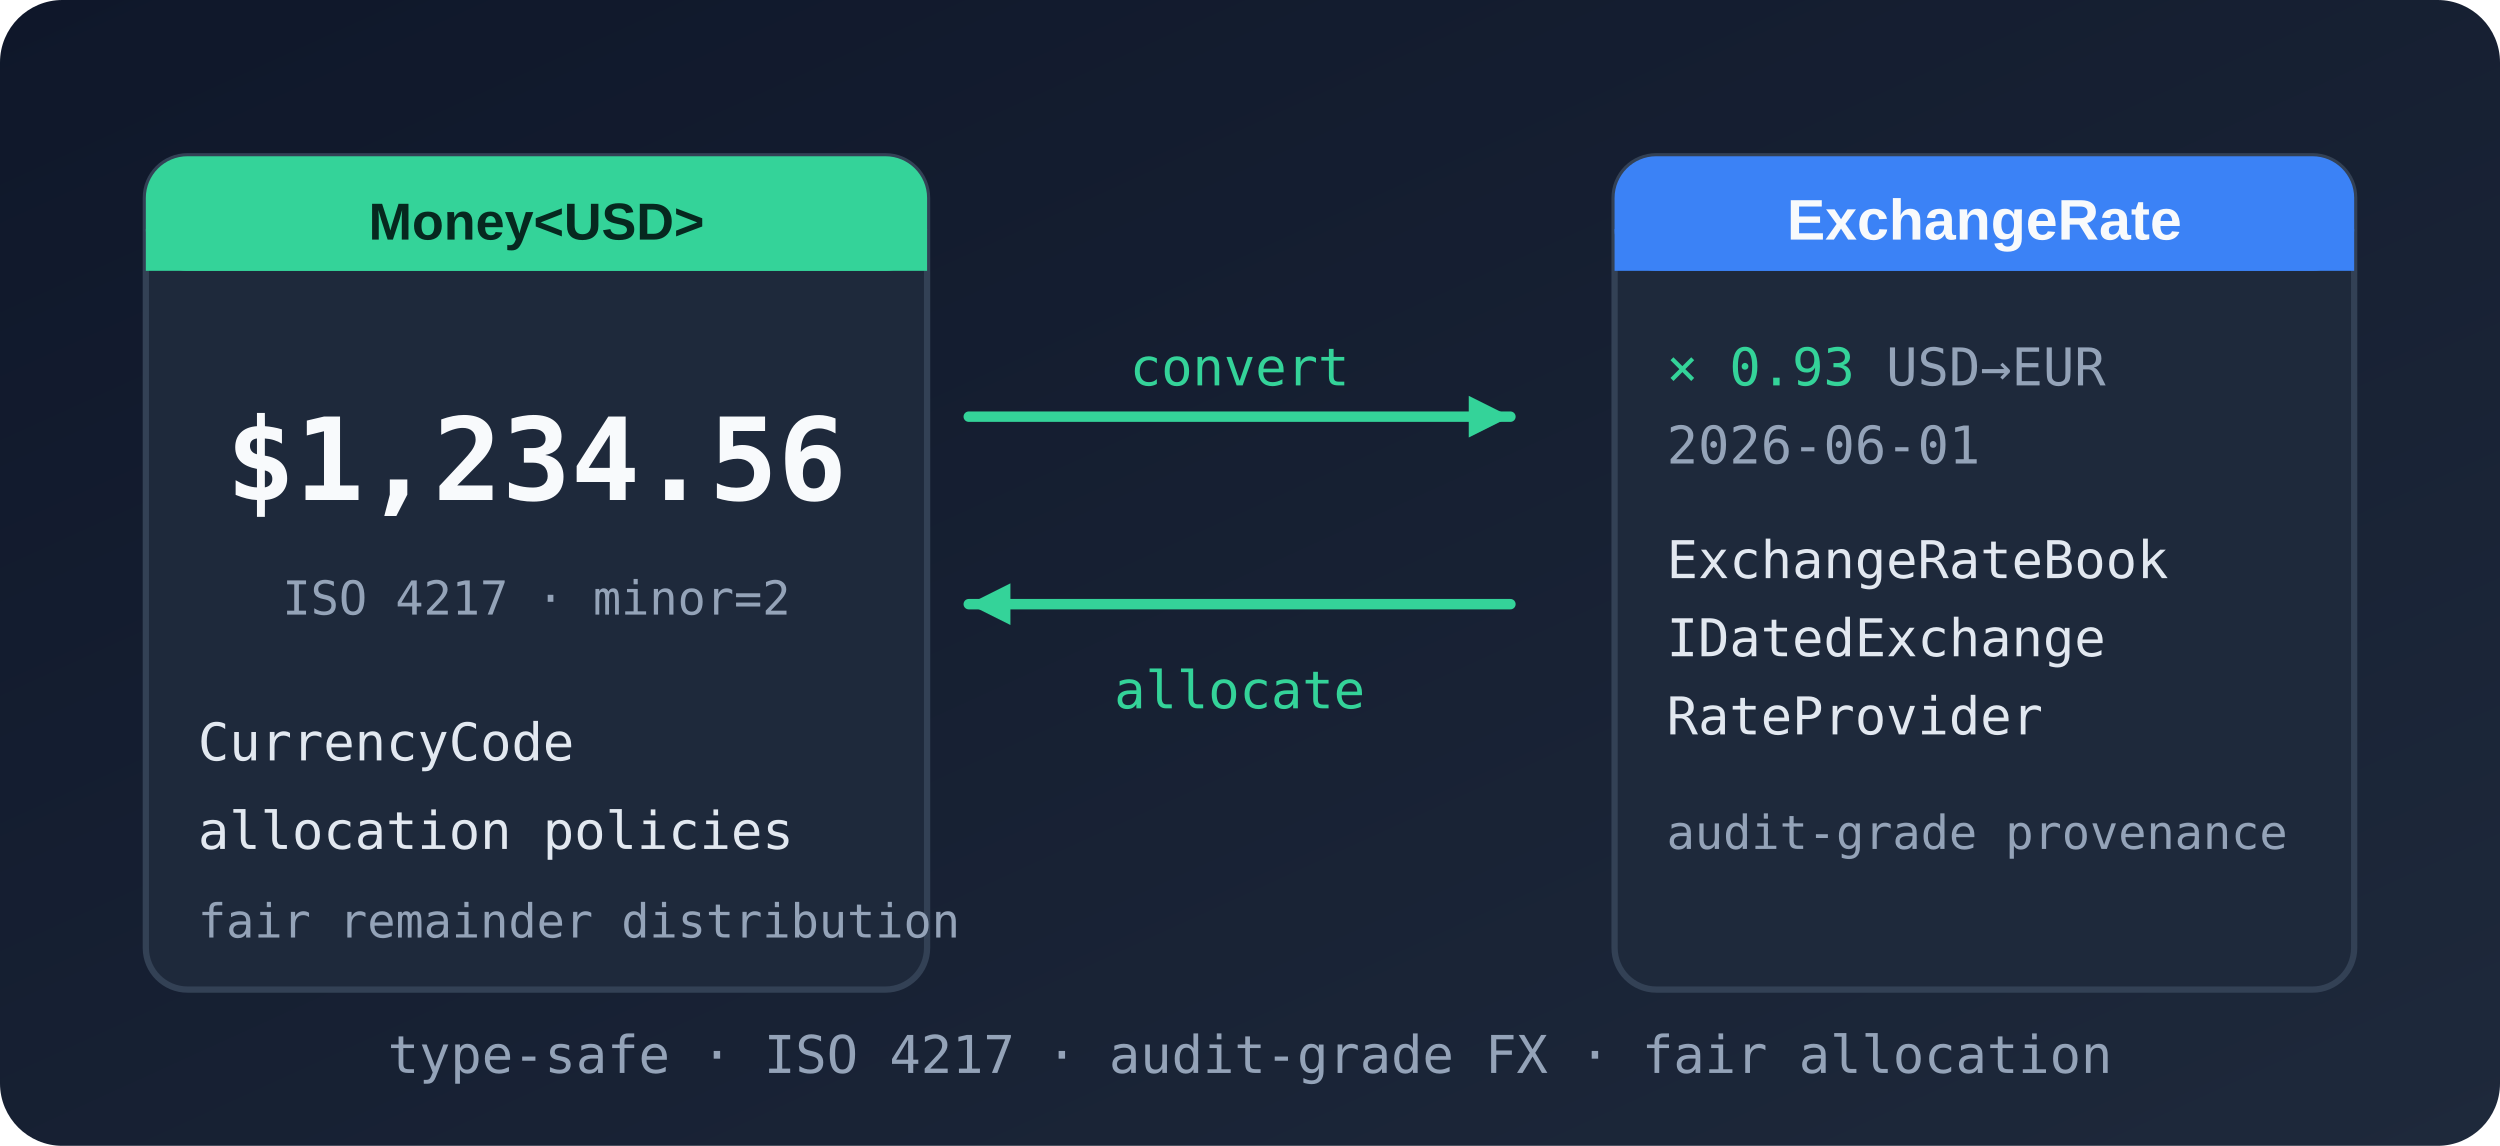
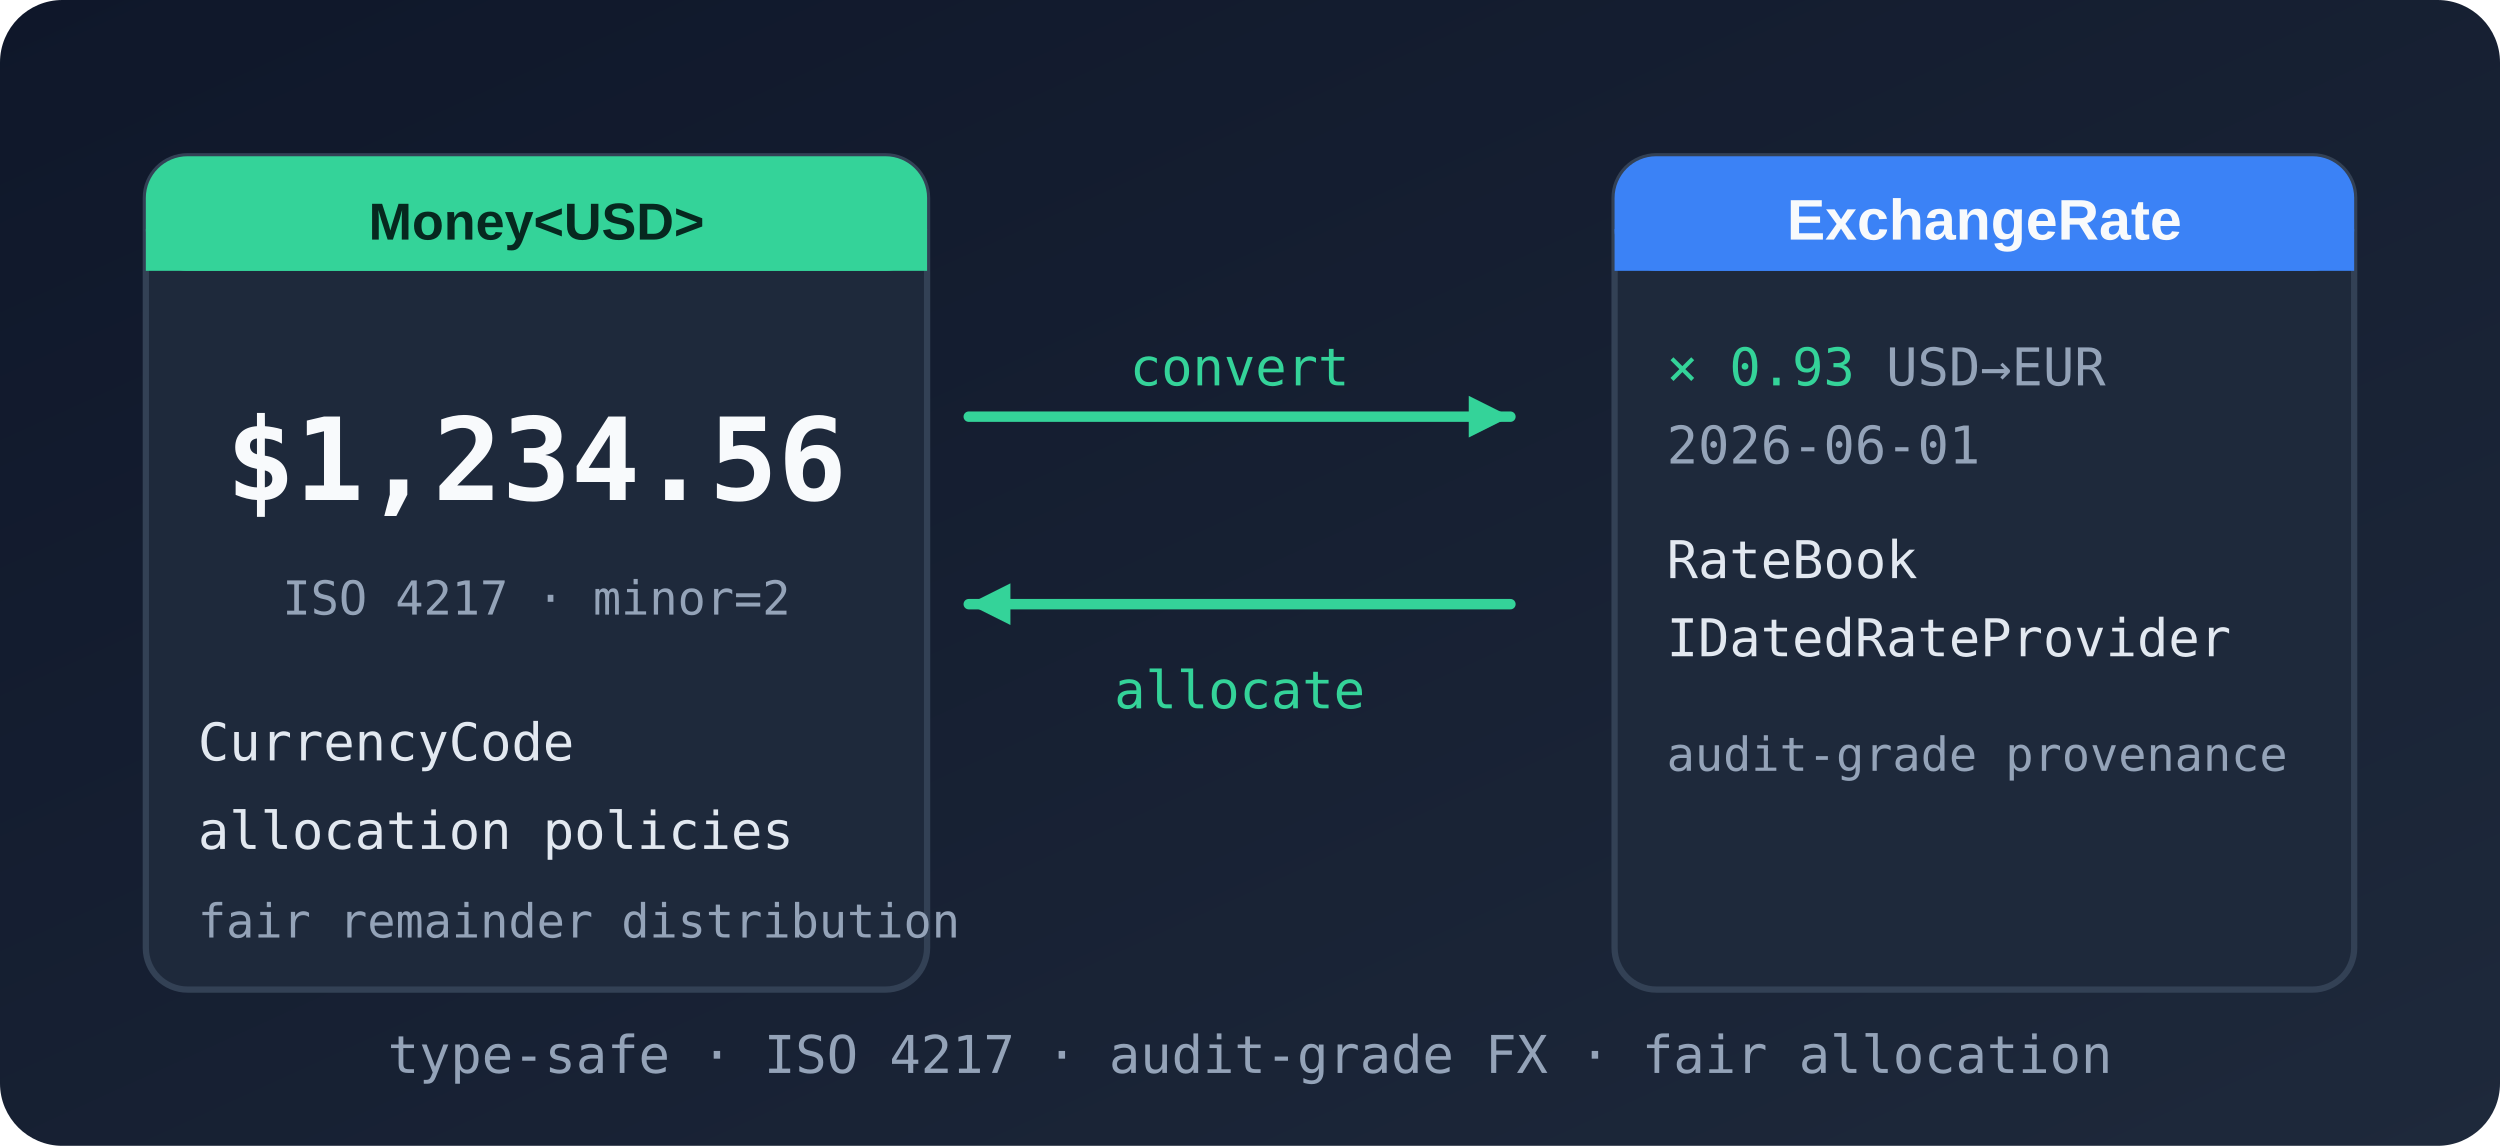
<svg xmlns="http://www.w3.org/2000/svg" viewBox="0 0 480 220" role="img" aria-label="Bodu.Financial — type-safe monetary primitives with audit-grade FX">
  <defs>
    <linearGradient id="fin-bg" x1="0" y1="0" x2="1" y2="1">
      <stop offset="0" stop-color="#0F172A" />
      <stop offset="1" stop-color="#1E293B" />
    </linearGradient>
  </defs>
  <rect width="480" height="220" rx="12" fill="url(#fin-bg)" />
  <g transform="translate(28 30)" font-family="'Segoe UI','Helvetica Neue',Arial,sans-serif" font-size="11">
    <rect width="150" height="160" rx="8" fill="#1E293B" stroke="#334155" stroke-width="1.2" />
    <rect width="150" height="22" rx="8" fill="#34D399" />
    <rect y="14" width="150" height="8" fill="#34D399" />
    <text x="75" y="16" fill="#06281F" text-anchor="middle" font-weight="700" font-size="10">Money&lt;USD&gt;</text>
    <g font-family="'Consolas','Menlo',monospace" text-anchor="middle">
      <text x="75" y="66" fill="#F8FAFC" font-size="22" font-weight="700">$1,234.56</text>
      <text x="75" y="88" fill="#94A3B8" font-size="9">ISO 4217 · minor=2</text>
    </g>
    <g fill="#E2E8F0" font-family="'Consolas','Menlo',monospace" font-size="10">
      <text x="10" y="116">CurrencyCode</text>
      <text x="10" y="133">allocation policies</text>
    </g>
    <text x="10" y="150" fill="#94A3B8" font-family="'Consolas','Menlo',monospace" font-size="9">fair remainder distribution</text>
  </g>
  <g transform="translate(186 80)" fill="none" stroke="#34D399" stroke-width="2" stroke-linecap="round">
    <line x1="0" y1="0" x2="104" y2="0" />
    <polygon points="104,0 96,-4 96,4" fill="#34D399" stroke="none" />
    <line x1="104" y1="36" x2="0" y2="36" />
    <polygon points="0,36 8,32 8,40" fill="#34D399" stroke="none" />
  </g>
  <g transform="translate(186 80)" fill="#34D399" font-family="'Consolas','Menlo',monospace" font-size="10" text-anchor="middle">
    <text x="52" y="-6">convert</text>
    <text x="52" y="56">allocate</text>
  </g>
  <g transform="translate(310 30)" font-family="'Segoe UI','Helvetica Neue',Arial,sans-serif" font-size="11">
    <rect width="142" height="160" rx="8" fill="#1E293B" stroke="#334155" stroke-width="1.2" />
    <rect width="142" height="22" rx="8" fill="#3B82F6" />
    <rect y="14" width="142" height="8" fill="#3B82F6" />
    <text x="71" y="16" fill="#F8FAFC" text-anchor="middle" font-weight="700" font-size="11">ExchangeRate</text>
    <g fill="#E2E8F0" font-family="'Consolas','Menlo',monospace" font-size="10">
      <text x="10" y="44">
        <tspan fill="#34D399">× 0.93</tspan>
        <tspan fill="#94A3B8">USD→EUR</tspan>
      </text>
      <text x="10" y="59">
        <tspan fill="#94A3B8">2026-06-01</tspan>
      </text>
-       <text x="10" y="81">ExchangeRateBook</text>
-       <text x="10" y="96">IDatedExchange</text>
-       <text x="10" y="111">RateProvider</text>
-       <text x="10" y="133">
+       <text x="10" y="81">RateBook</text>
+       <text x="10" y="96">IDatedRateProvider</text>
+       <text x="10" y="118">
        <tspan fill="#94A3B8" font-size="9">audit-grade provenance</tspan>
      </text>
    </g>
  </g>
  <g fill="#94A3B8" font-family="'Consolas','Menlo',monospace" font-size="10">
    <text x="240" y="206" text-anchor="middle">type-safe · ISO 4217 · audit-grade FX · fair allocation</text>
  </g>
</svg>
